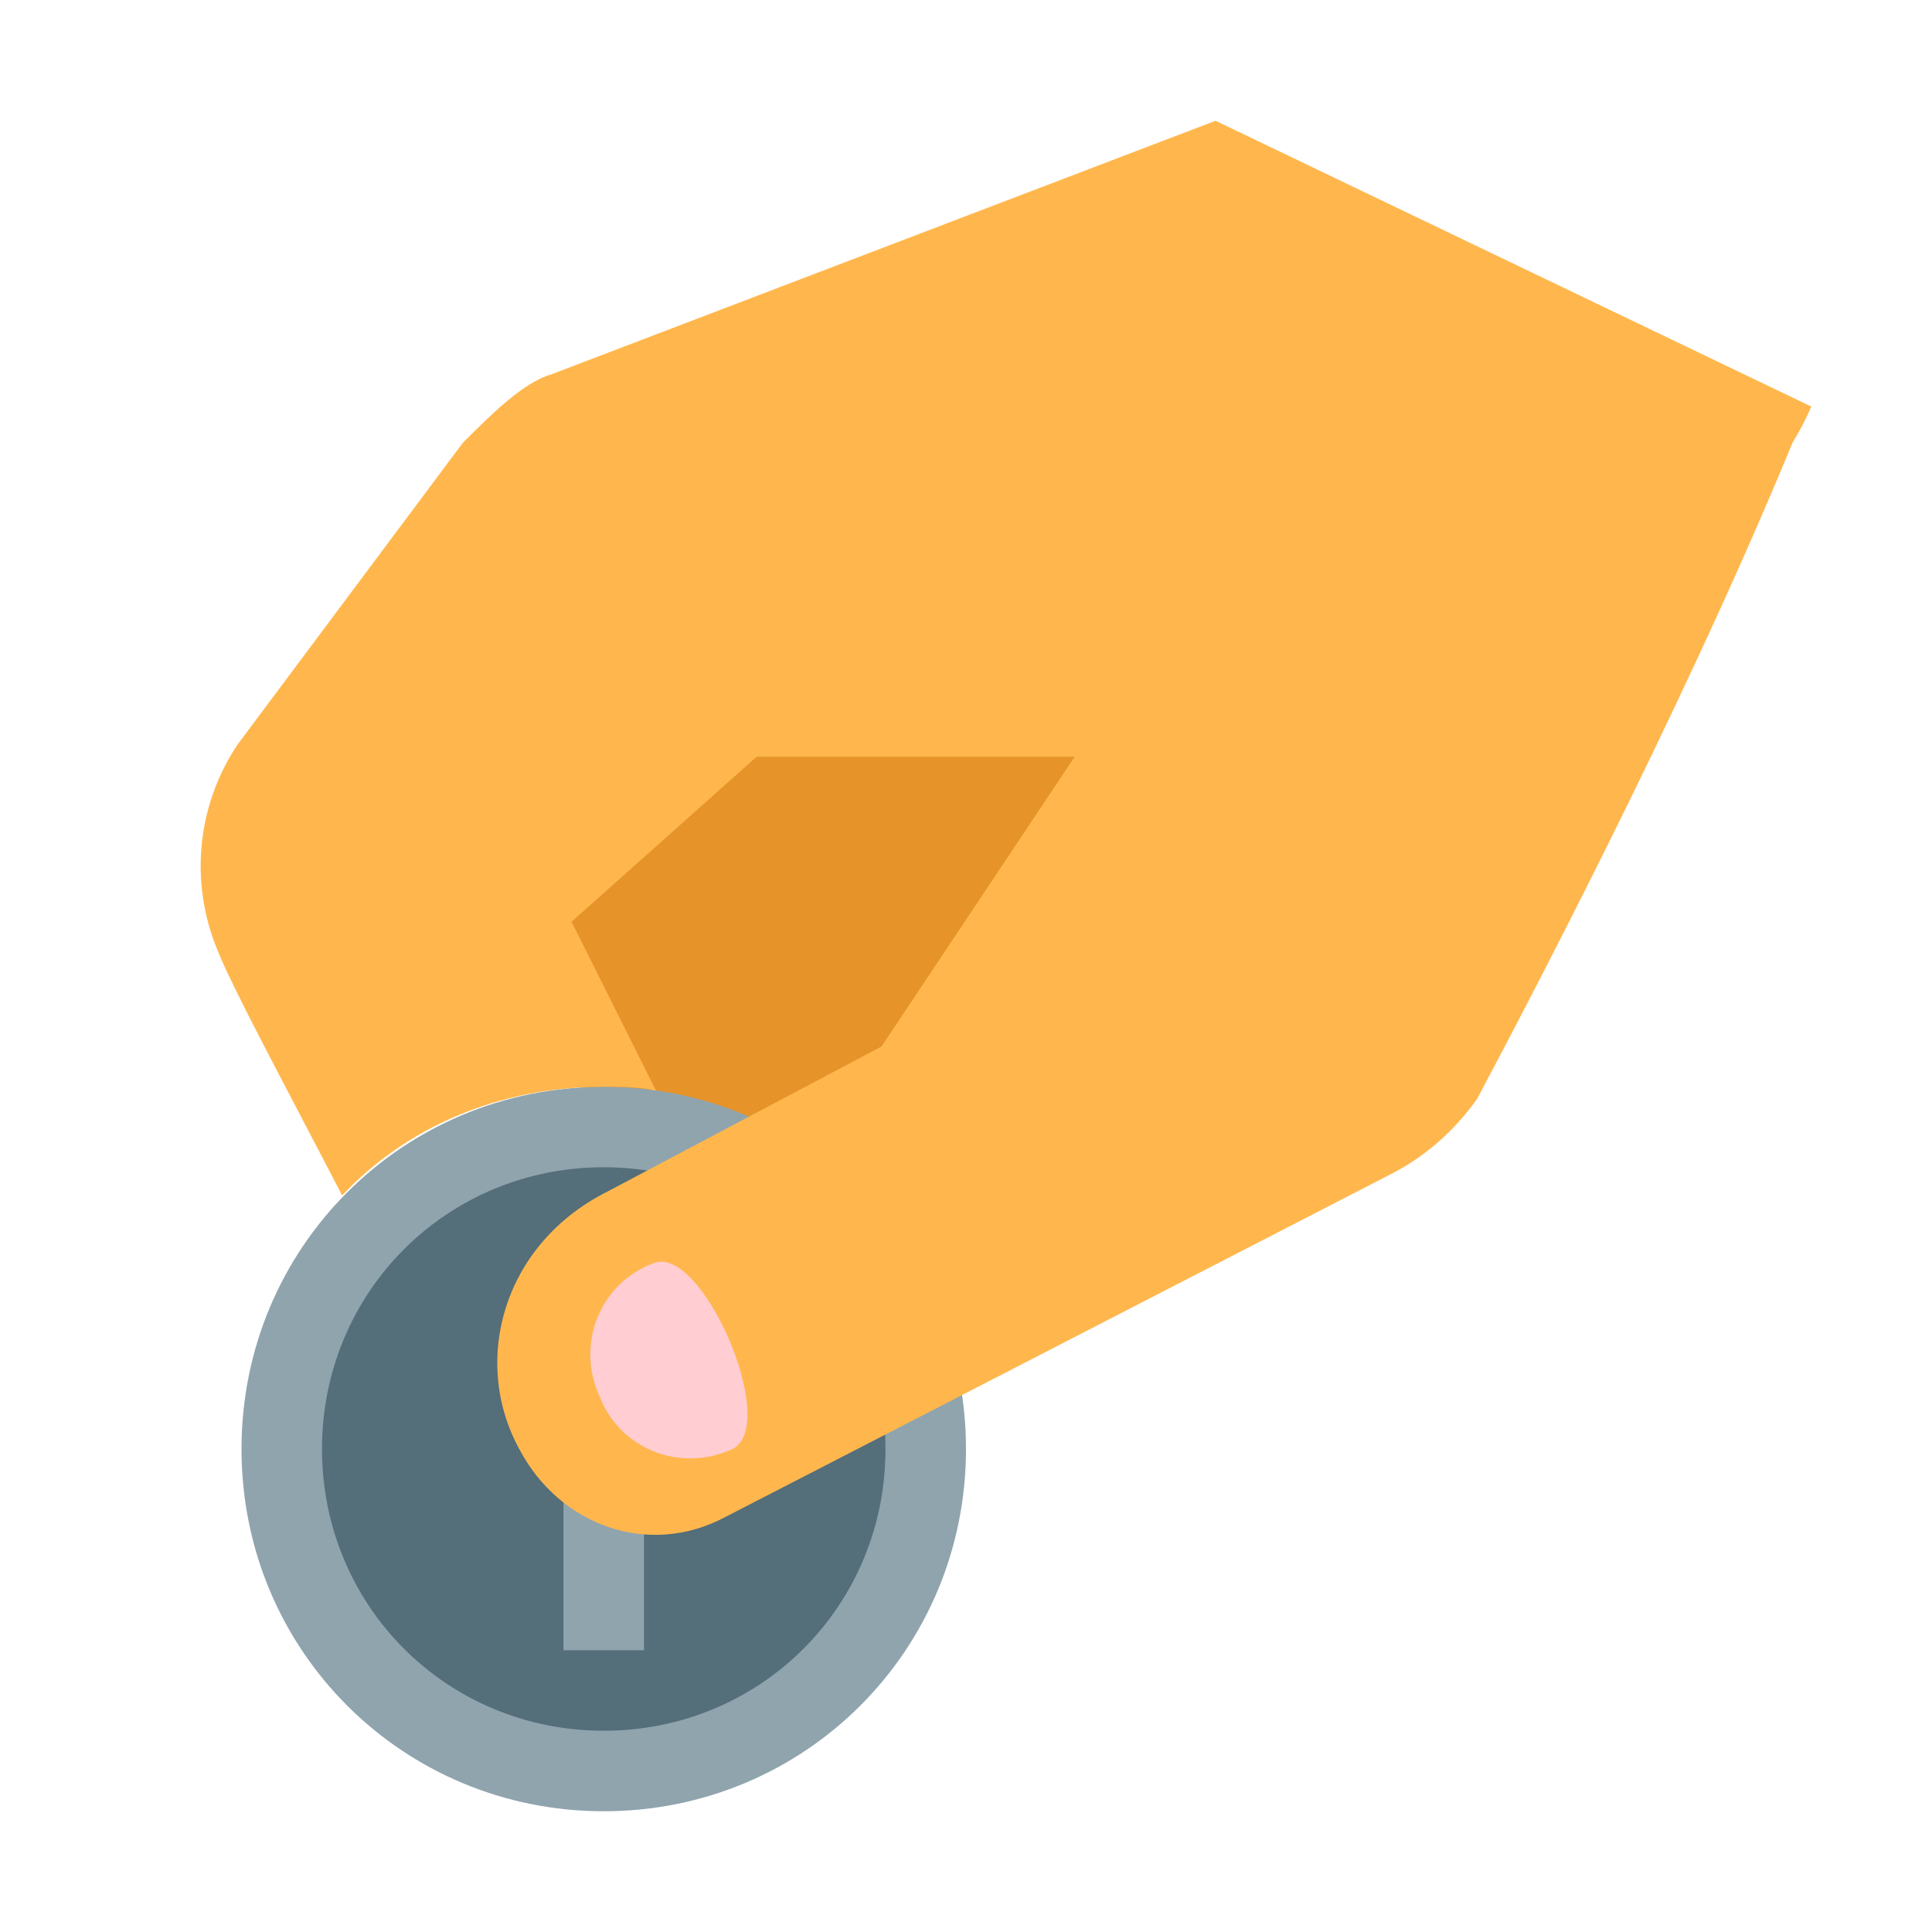
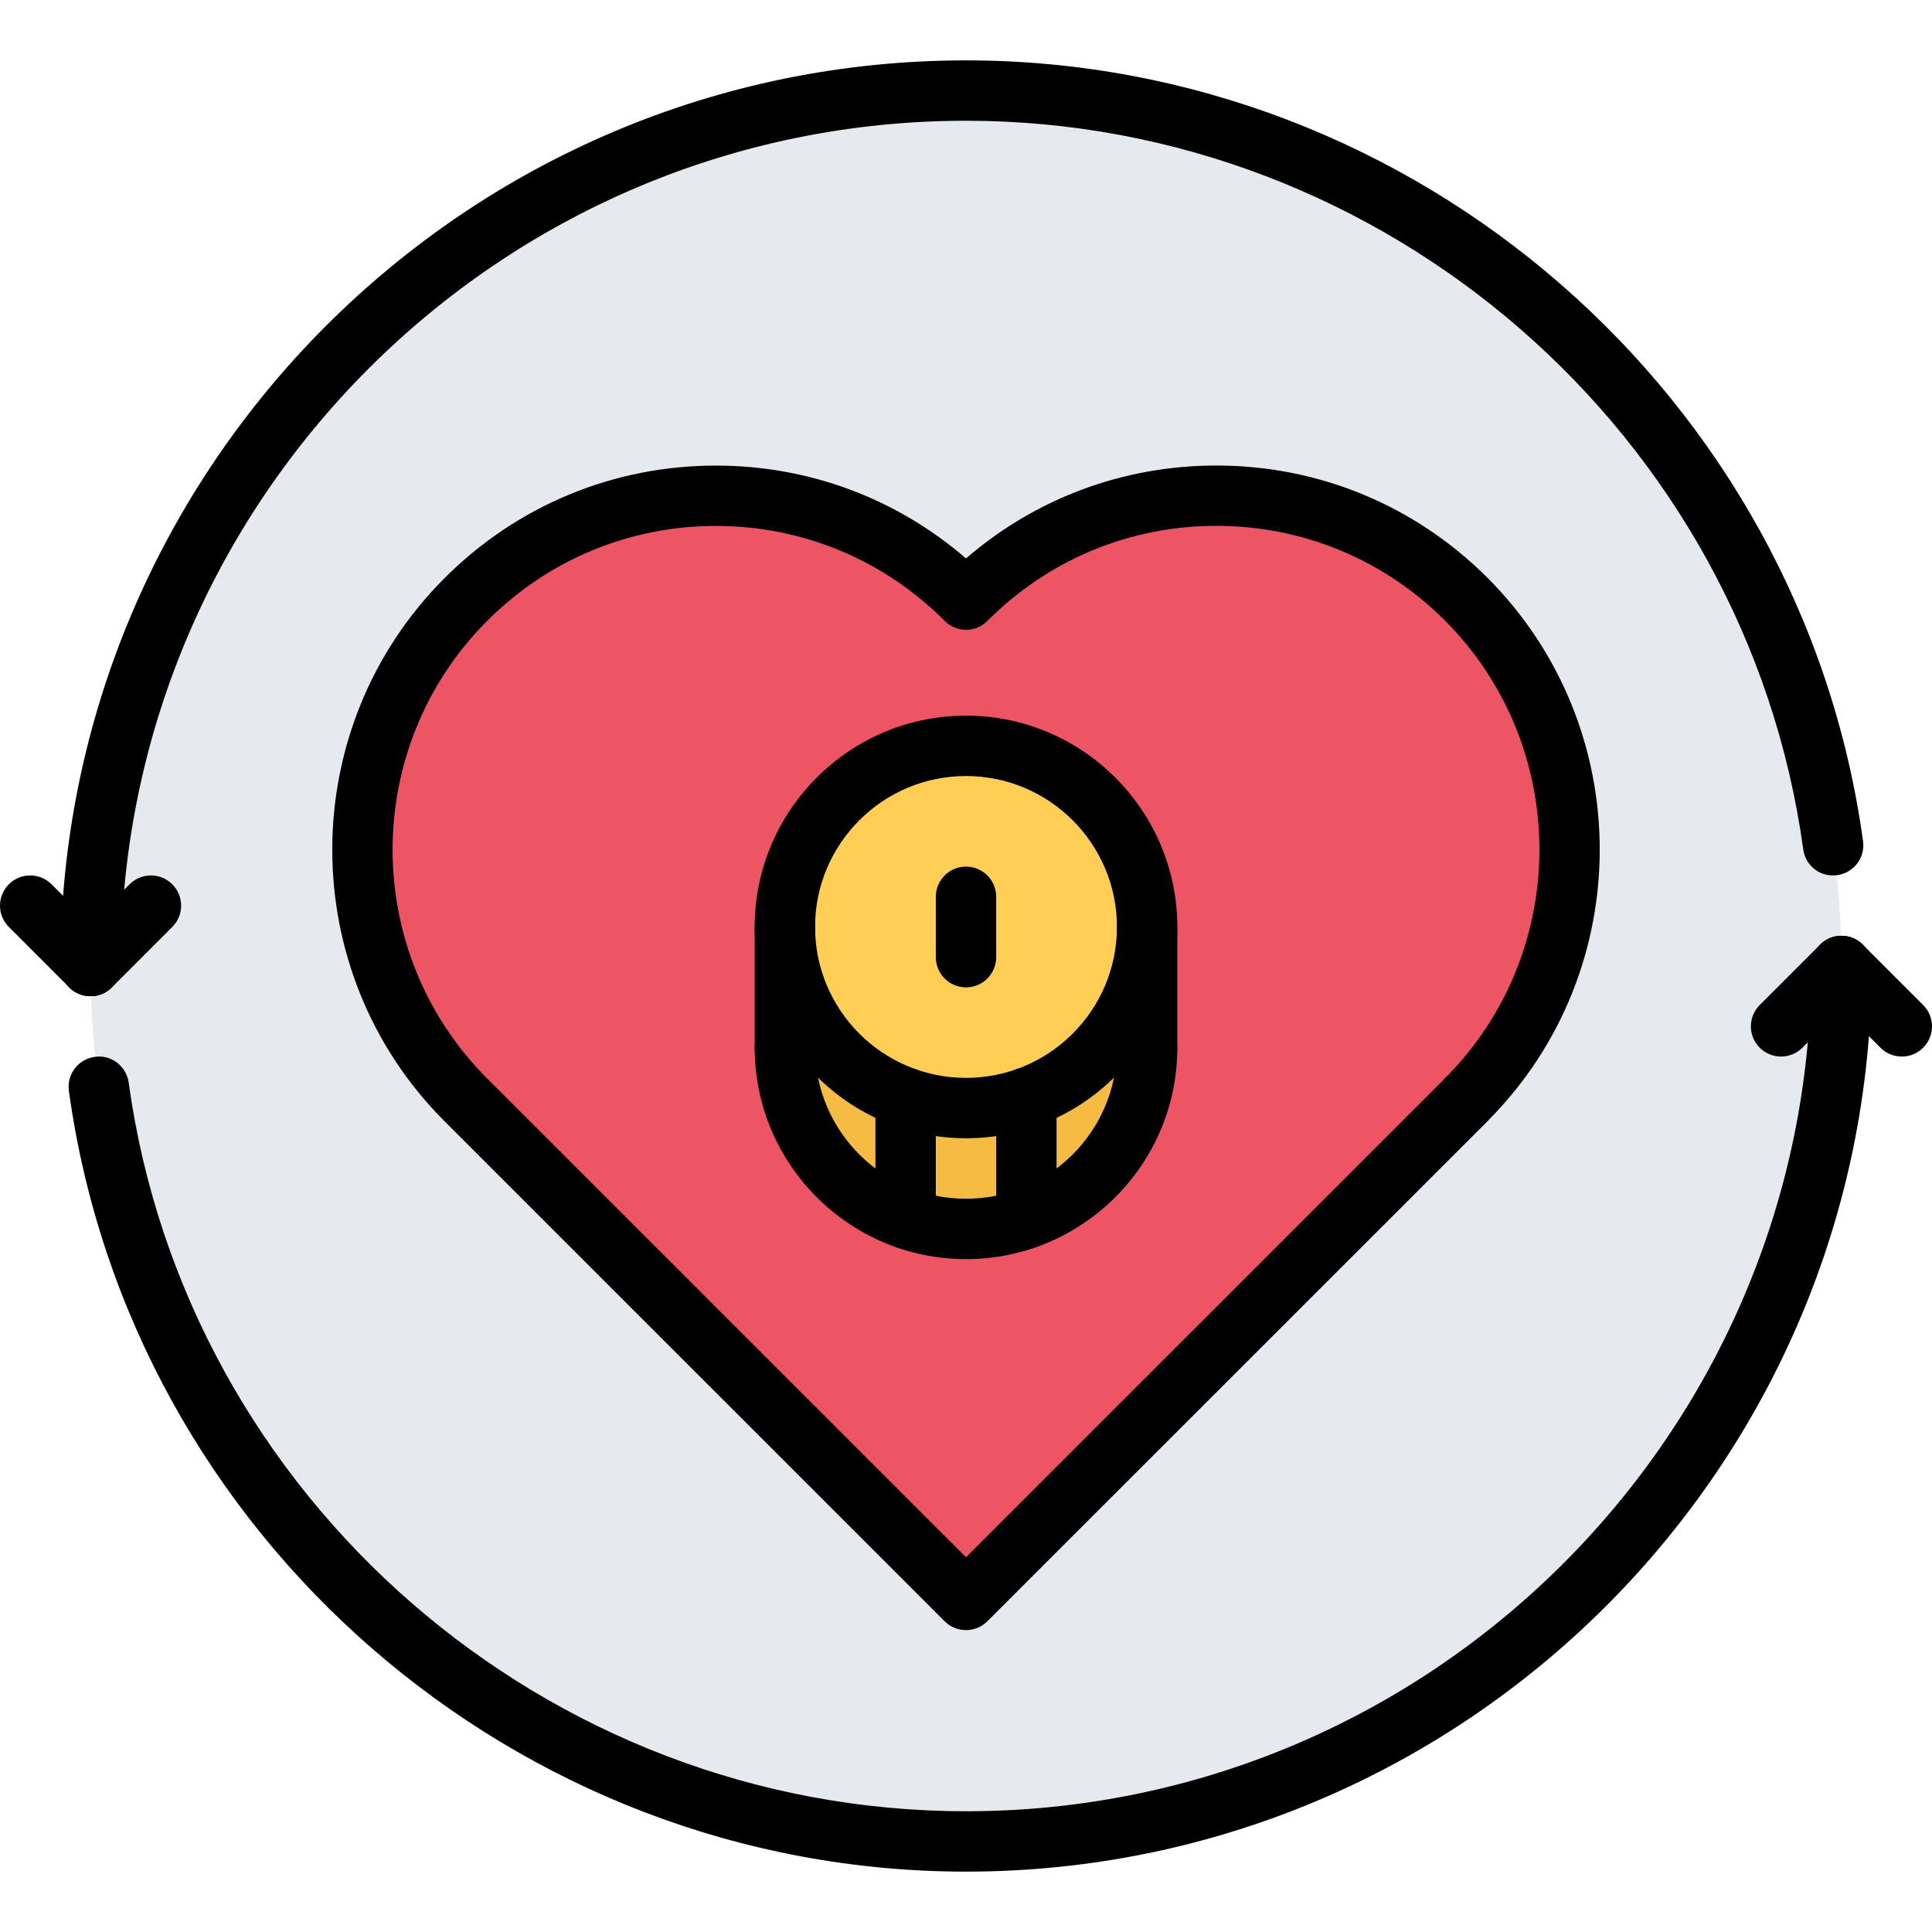
- <svg xmlns="http://www.w3.org/2000/svg" version="1.0" viewBox="0 0 48 48" enable-background="new 0 0 48 48">
-   <polygon fill="#E69329" points="11.7,21.6 16.8,31.5 26.3,27.6 30.7,14.9 15.9,15.7" />
-   <circle fill="#546E7A" cx="15" cy="36" r="7.8" />
-   <g fill="#90A4AE">
-     <path d="M15,27c-5,0-9,4-9,9c0,5,4,9,9,9s9-4,9-9C24,31,20,27,15,27z M15,43c-3.9,0-7-3.1-7-7c0-3.9,3.1-7,7-7 s7,3.1,7,7C22,39.9,18.9,43,15,43z" />
-     <rect x="14" y="33" width="2" height="8" />
+ <svg xmlns="http://www.w3.org/2000/svg" id="icons" enable-background="new 0 0 64 64" height="512" viewBox="0 0 64 64" width="512">
+   <g>
+     <g>
+       <circle cx="32" cy="32" fill="#e6e9ed" r="29" />
+     </g>
+     <g>
+       <g>
+         <g>
+           <path d="m26 30.712c0 2.61 1.67 4.84 4 5.65v4c-2.33-.811-4-3.04-4-5.65z" fill="#f6bb42" />
+         </g>
+         <g>
+           <path d="m38 30.712v4c0 2.61-1.67 4.84-4 5.65v-4c2.33-.81 4-3.04 4-5.65z" fill="#f6bb42" />
+         </g>
+         <g>
+           <path d="m34 36.362v4 .01c-.63.22-1.3.34-2 .34s-1.37-.12-2-.34v-.01-4c.63.229 1.3.35 2 .35s1.37-.12 2-.35z" fill="#f6bb42" />
+         </g>
+       </g>
+       <g>
+         <path d="m38 30.712c0 2.61-1.67 4.84-4 5.65-.63.229-1.3.35-2 .35s-1.37-.12-2-.35c-2.33-.811-4-3.04-4-5.65 0-3.32 2.69-6 6-6s6 2.68 6 6z" fill="#ffce54" />
+       </g>
+       <g>
+         <path d="m48.57 36.432-16.57 16.57-16.57-16.57c-4.569-4.569-4.569-11.989 0-16.569 4.58-4.591 12-4.591 16.57 0 4.57-4.591 11.99-4.591 16.57-.011 4.57 4.58 4.57 12 0 16.58zm-10.57-1.72v-4c0-3.32-2.69-6-6-6s-6 2.68-6 6v4c0 2.61 1.67 4.84 4 5.65v.01c.63.22 1.3.34 2 .34s1.37-.12 2-.34v-.01c2.33-.81 4-3.04 4-5.65z" fill="#ed5565" />
+       </g>
+     </g>
  </g>
-   <g fill="#FFB74D">
-     <path d="M12.9,36L12.9,36c1,1.9,3.2,2.7,5.1,1.7l16.5-8.5c1-0.5,1.7-1.2,2.2-1.9c1.7-3.2,5.6-10.7,8.2-17.2 l-18.2,8.7L21.9,26l-6.8,3.6C12.5,30.9,11.7,33.8,12.9,36z" />
-     <path d="M30.2,3L13.7,9.3c-0.7,0.2-1.5,1-2.2,1.7l-5.6,7.5c-1,1.5-1.2,3.4-0.5,5.1c0.4,1,1.7,3.4,3.1,6.1 c1.6-1.7,3.9-2.7,6.5-2.7c0.4,0,0.9,0,1.3,0.1l-2.1-4.2l4.6-4.1h8c0,0,15.5-2.2,18.2-8.7L30.2,3z" />
+   <g>
+     <g>
+       <g>
+         <path d="m3 33c-.553 0-1-.447-1-1 0-16.542 13.458-30 30-30 14.907 0 27.683 11.119 29.716 25.863.076.547-.307 1.052-.854 1.127-.565.078-1.053-.308-1.127-.854-1.898-13.759-13.822-24.136-27.735-24.136-15.439 0-28 12.561-28 28 0 .553-.447 1-1 1z" />
+       </g>
+       <g>
+         <path d="m32 62c-14.907 0-27.684-11.118-29.718-25.862-.076-.547.307-1.052.854-1.127.543-.087 1.052.307 1.127.854 1.899 13.759 13.823 24.135 27.737 24.135 15.439 0 28-12.561 28-28 0-.553.447-1 1-1s1 .447 1 1c0 16.542-13.458 30-30 30z" />
+       </g>
+       <g>
+         <path d="m63 35c-.256 0-.512-.098-.707-.293l-2-2c-.391-.391-.391-1.023 0-1.414s1.023-.391 1.414 0l2 2c.391.391.391 1.023 0 1.414-.195.195-.451.293-.707.293z" />
+       </g>
+       <g>
+         <path d="m59 35c-.256 0-.512-.098-.707-.293-.391-.391-.391-1.023 0-1.414l2-2c.391-.391 1.023-.391 1.414 0s.391 1.023 0 1.414l-2 2c-.195.195-.451.293-.707.293z" />
+       </g>
+       <g>
+         <path d="m3 33c-.256 0-.512-.098-.707-.293l-2-2c-.391-.391-.391-1.023 0-1.414s1.023-.391 1.414 0l2 2c.391.391.391 1.023 0 1.414-.195.195-.451.293-.707.293z" />
+       </g>
+       <g>
+         <path d="m3 33c-.256 0-.512-.098-.707-.293-.391-.391-.391-1.023 0-1.414l2-2c.391-.391 1.023-.391 1.414 0s.391 1.023 0 1.414l-2 2c-.195.195-.451.293-.707.293z" />
+       </g>
+     </g>
+     <g>
+       <g>
+         <path d="m32 54c-.256 0-.512-.098-.707-.293l-16.572-16.569c-4.952-4.956-4.952-13.022-.001-17.981 2.403-2.408 5.599-3.734 8.996-3.734 3.074 0 5.98 1.085 8.284 3.076 2.305-1.992 5.214-3.078 8.291-3.078 3.394 0 6.585 1.321 8.987 3.722 4.937 4.948 4.953 12.981.052 17.941-.017.019-.033.038-.052.056l-16.571 16.567c-.195.195-.451.293-.707.293zm-8.284-36.578c-2.862 0-5.555 1.118-7.58 3.147-4.174 4.18-4.174 10.978-.001 15.154l15.865 15.863 15.77-15.767c.049-.064.105-.122.168-.173 4.101-4.183 4.076-10.931-.074-15.092-2.023-2.021-4.713-3.135-7.572-3.135-2.865 0-5.558 1.118-7.581 3.148-.075.076-.162.139-.257.187-.023.012-.047.022-.071.032-.372.157-.804.069-1.09-.218-2.024-2.029-4.715-3.146-7.577-3.146z" />
+       </g>
+       <g>
+         <path d="m32 37.706c-3.859 0-7-3.14-7-6.999s3.141-7 7-7 7 3.141 7 7-3.141 6.999-7 6.999zm0-11.999c-2.757 0-5 2.243-5 5s2.243 4.999 5 4.999 5-2.242 5-4.999-2.243-5-5-5z" />
+       </g>
+       <g>
+         <path d="m32 41.71c-3.859 0-7-3.141-7-7 0-.553.447-1 1-1s1 .447 1 1c0 2.757 2.243 5 5 5s5-2.243 5-5c0-.553.447-1 1-1s1 .447 1 1c0 3.859-3.141 7-7 7z" />
+       </g>
+       <g>
+         <path d="m26 35.71c-.553 0-1-.447-1-1v-4.003c0-.553.447-1 1-1s1 .447 1 1v4.003c0 .553-.447 1-1 1z" />
+       </g>
+       <g>
+         <path d="m38 35.71c-.553 0-1-.447-1-1v-4.003c0-.553.447-1 1-1s1 .447 1 1v4.003c0 .553-.447 1-1 1z" />
+       </g>
+       <g>
+         <path d="m34 41.365c-.553 0-1-.447-1-1v-4.003c0-.553.447-1 1-1s1 .447 1 1v4.003c0 .553-.447 1-1 1z" />
+       </g>
+       <g>
+         <path d="m30 41.365c-.553 0-1-.447-1-1v-4.003c0-.553.447-1 1-1s1 .447 1 1v4.003c0 .553-.447 1-1 1z" />
+       </g>
+       <g>
+         <path d="m32 32.708c-.553 0-1-.447-1-1v-2c0-.553.447-1 1-1s1 .447 1 1v2c0 .553-.447 1-1 1z" />
+       </g>
+     </g>
  </g>
-   <path fill="#FFCDD2" d="M18.2,36c-1.3,0.6-2.8,0-3.3-1.3c-0.6-1.3,0-2.8,1.3-3.3C17.4,30.8,19.4,35.4,18.2,36z" />
</svg>
